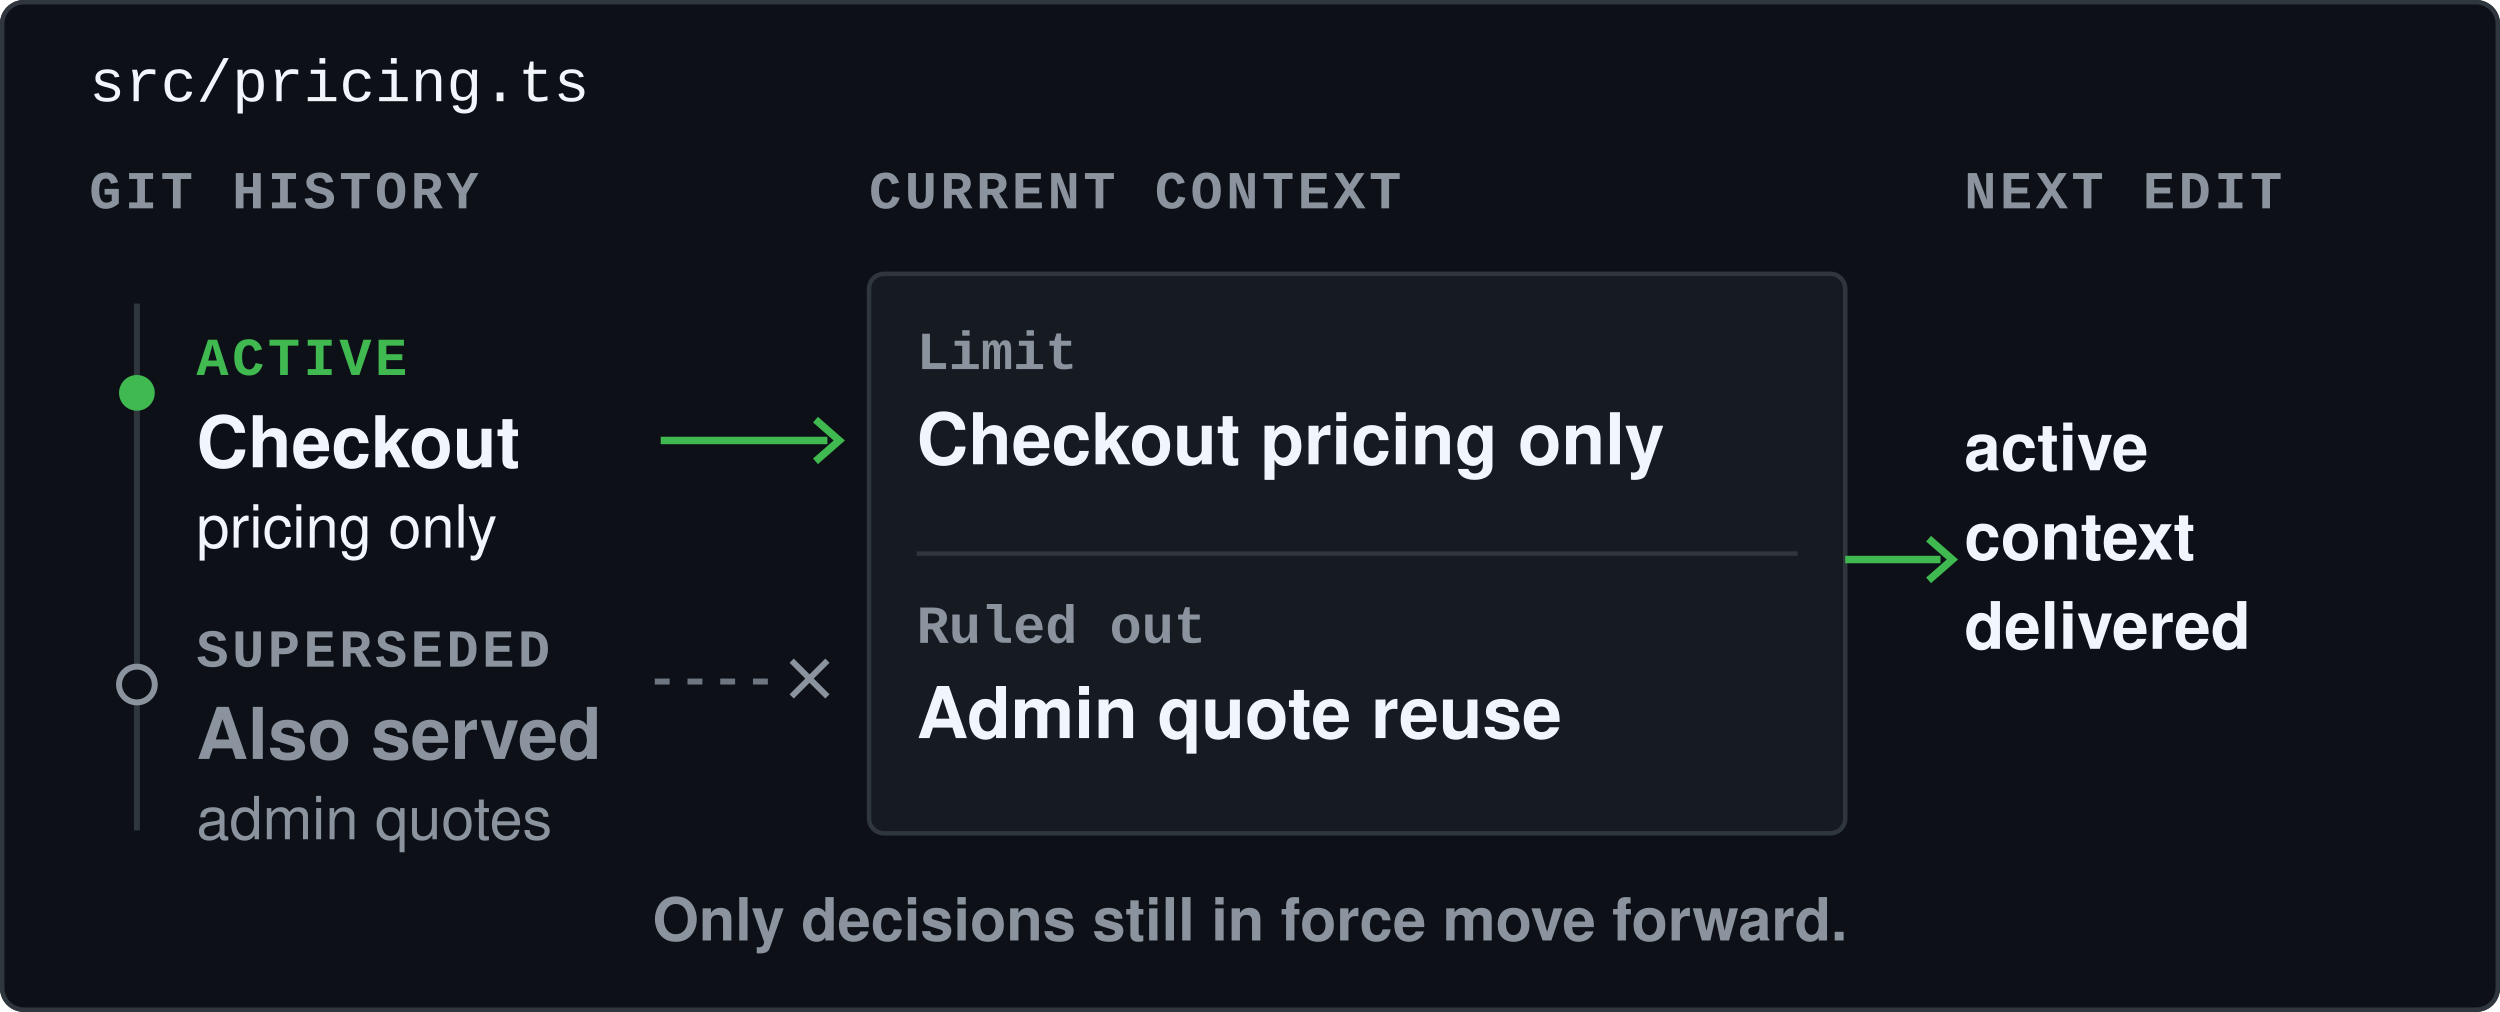
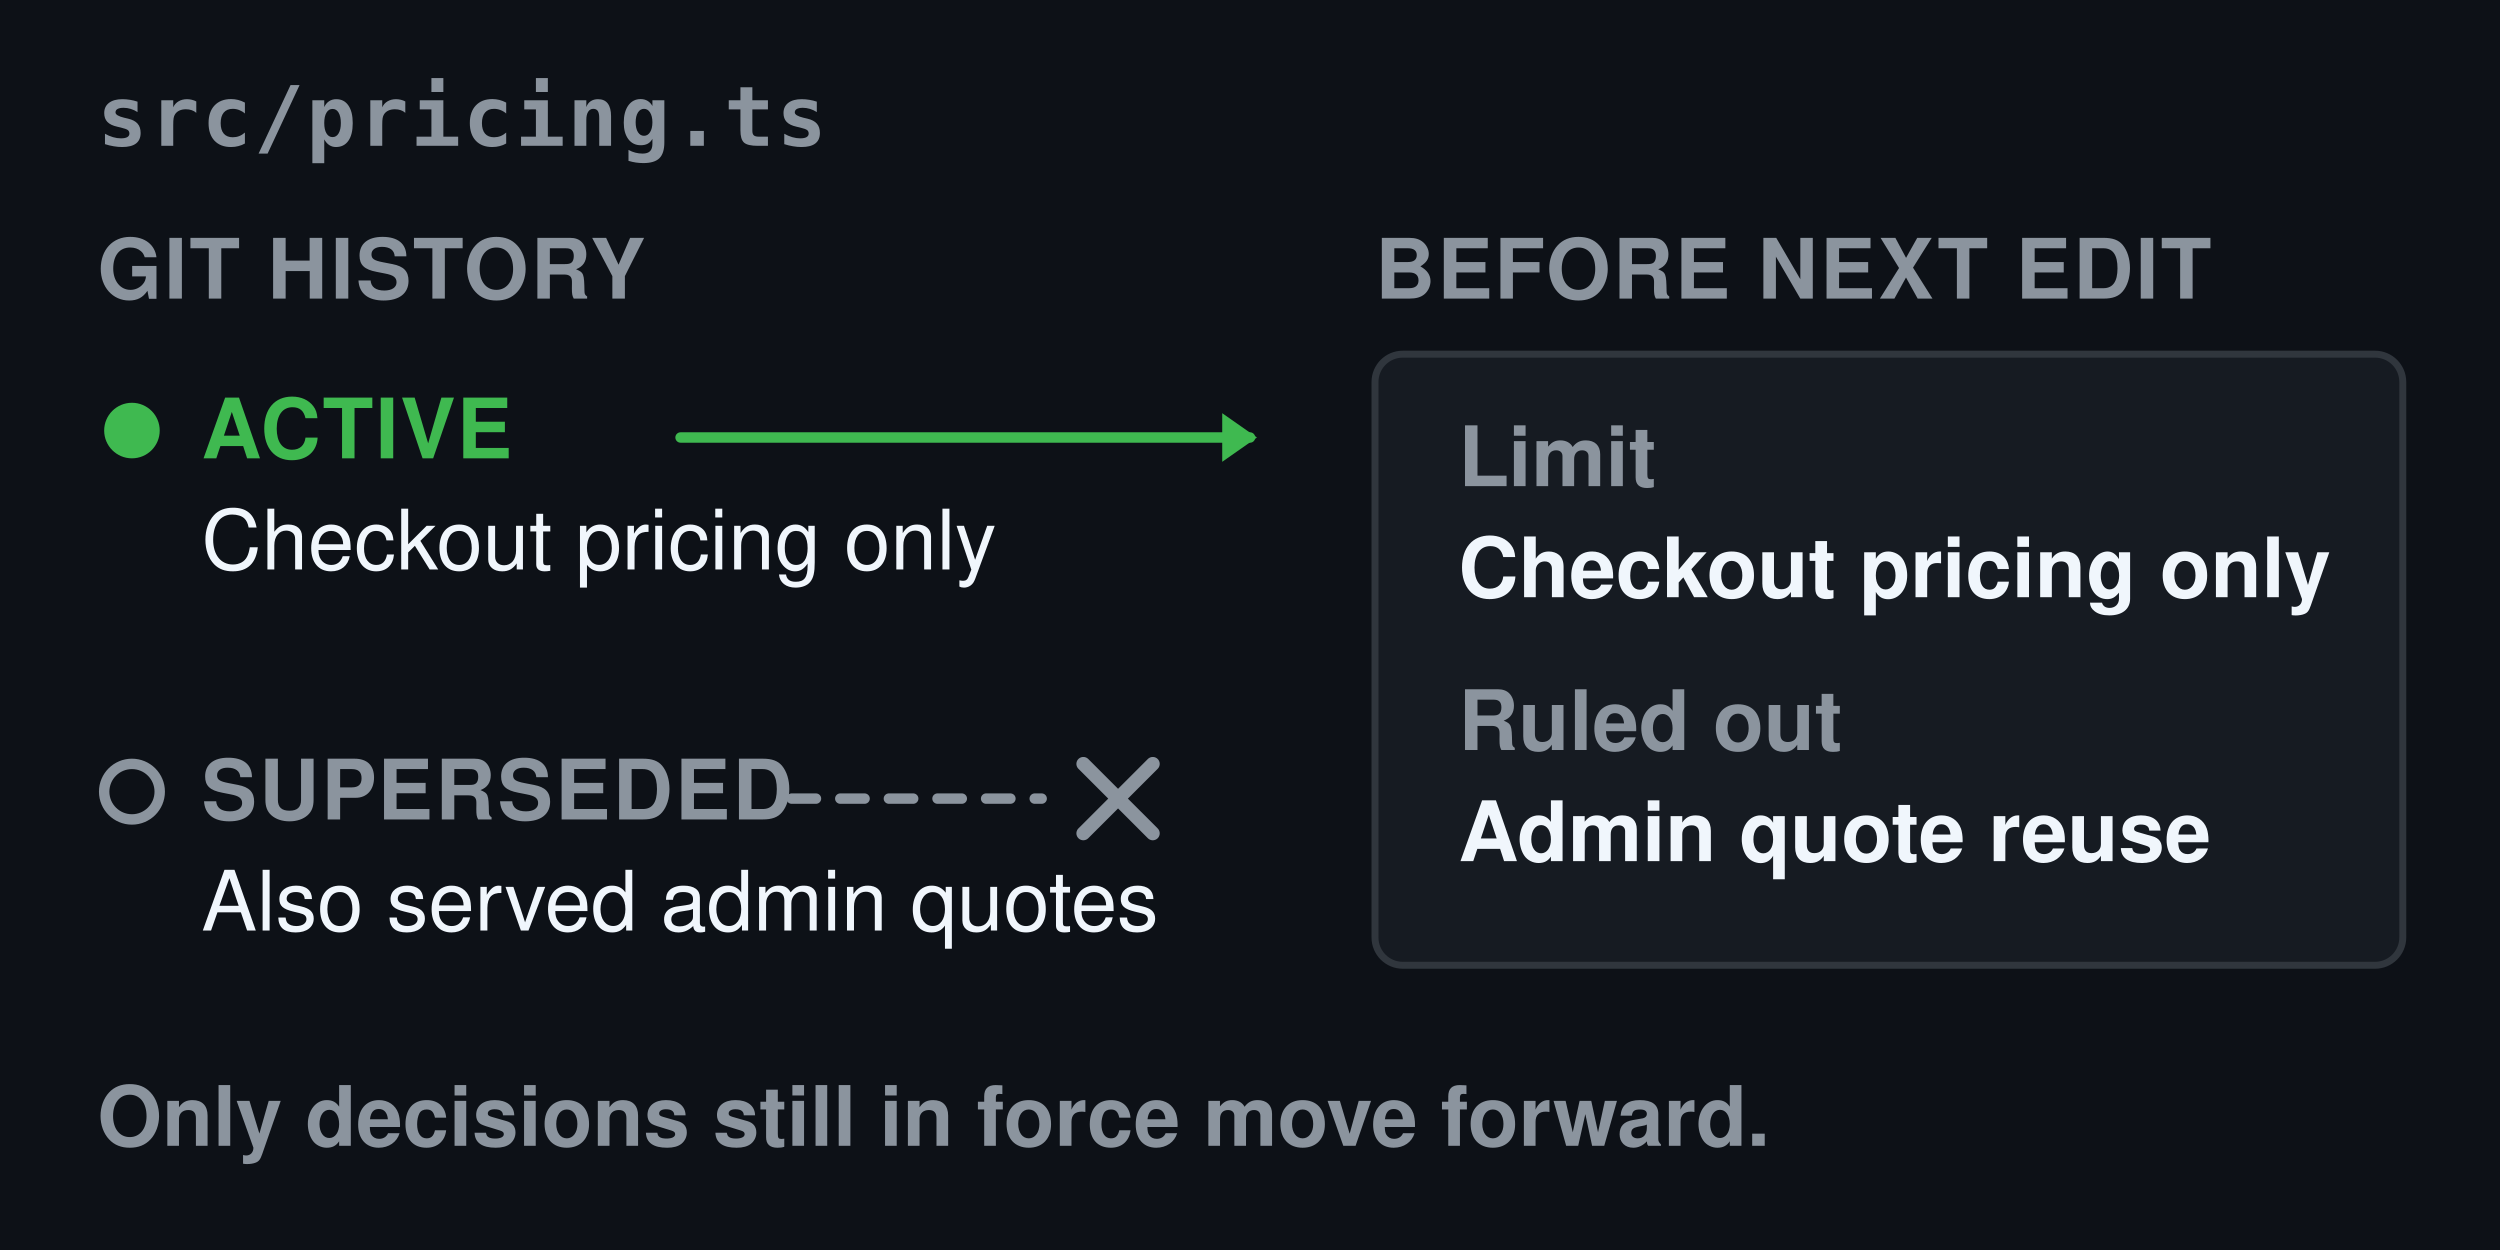
- <svg xmlns="http://www.w3.org/2000/svg" width="840" height="340" viewBox="0 0 840 340" role="img" aria-labelledby="commitlore-hero-title commitlore-hero-desc">
+ <svg xmlns="http://www.w3.org/2000/svg" width="720" height="360" viewBox="0 0 720 360" role="img" aria-labelledby="commitlore-hero-title commitlore-hero-desc">
  <style>
-     .mono { font-family: ui-monospace, SFMono-Regular, Menlo, Monaco, Consolas, "Liberation Mono", monospace; }
+     .mono { font-family: ui-monospace, SFMono-Regular, Menlo, Monaco, Consolas, monospace; }
    .sans { font-family: ui-sans-serif, system-ui, -apple-system, BlinkMacSystemFont, "Segoe UI", Helvetica, Arial, sans-serif; }
-     .section { font-size: 18px; font-weight: 700; letter-spacing: 1.2px; fill: #8B949E; }
-     .state { font-size: 18px; font-weight: 700; letter-spacing: 1.2px; }
-     .row-primary { font-size: 24px; font-weight: 600; }
-     .row-secondary { font-size: 20px; font-weight: 500; }
-     .key { font-size: 18px; font-weight: 600; fill: #8B949E; }
-     .value { font-size: 24px; font-weight: 650; fill: #F0F6FC; }
-     .outcome { font-size: 22px; font-weight: 650; fill: #F0F6FC; }
+     .label   { font-size: 24px; font-weight: 700; letter-spacing: 0.6px; fill: #8B949E; }
+     .state   { font-size: 24px; font-weight: 700; letter-spacing: 0.6px; }
+     .body    { font-size: 24px; font-weight: 500; fill: #F0F6FC; }
+     .keyname { font-size: 24px; font-weight: 700; fill: #8B949E; }
+     .value   { font-size: 24px; font-weight: 600; fill: #F0F6FC; }
+     .foot    { font-size: 24px; font-weight: 600; fill: #8B949E; }
  </style>
-   <rect width="840" height="340" rx="8" fill="#0D1117" />
-   <rect x="0.75" y="0.75" width="838.5" height="338.5" rx="7.25" fill="none" stroke="#30363D" stroke-width="1.5" />
-   <text x="30" y="34" class="mono" font-size="20" font-weight="500" fill="#F0F6FC">src/pricing.ts</text>
-   <text x="30" y="70" class="mono section">GIT HISTORY</text>
-   <text x="292" y="70" class="mono section">CURRENT CONTEXT</text>
-   <text x="660" y="70" class="mono section">NEXT EDIT</text>
-   <line x1="46" y1="102" x2="46" y2="279" stroke="#30363D" stroke-width="2" />
-   <circle cx="46" cy="132" r="6" fill="#3FB950" />
-   <text x="66" y="126" class="mono state" fill="#3FB950">ACTIVE</text>
-   <text x="66" y="157" class="sans row-primary" fill="#F0F6FC">Checkout</text>
-   <text x="66" y="184" class="sans row-secondary" fill="#F0F6FC">pricing only</text>
-   <path d="M222 148 H278" fill="none" stroke="#3FB950" stroke-width="2.5" />
-   <path d="M274 141 L282 148 L274 155" fill="none" stroke="#3FB950" stroke-width="2.5" />
-   <circle cx="46" cy="230" r="6" fill="#0D1117" stroke="#8B949E" stroke-width="2" />
-   <text x="66" y="224" class="mono state" fill="#8B949E">SUPERSEDED</text>
-   <text x="66" y="255" class="sans row-primary" fill="#8B949E">Also served</text>
-   <text x="66" y="282" class="sans row-secondary" fill="#8B949E">admin quotes</text>
-   <path d="M220 229 H262" fill="none" stroke="#6E7681" stroke-width="2" stroke-dasharray="5 6" />
-   <path d="M266 222 L278 234 M278 222 L266 234" stroke="#8B949E" stroke-width="2" />
-   <rect x="292" y="92" width="328" height="188" rx="5" fill="#161B22" stroke="#30363D" stroke-width="1.5" />
-   <text x="308" y="124" class="mono key">Limit</text>
-   <text x="308" y="156" class="sans value">Checkout pricing only</text>
-   <line x1="308" y1="186" x2="604" y2="186" stroke="#30363D" stroke-width="1.5" />
-   <text x="308" y="216" class="mono key">Ruled out</text>
-   <text x="308" y="248" class="sans value">Admin quote reuse</text>
-   <path d="M620 188 H652" fill="none" stroke="#3FB950" stroke-width="2.5" />
-   <path d="M648 181 L656 188 L648 195" fill="none" stroke="#3FB950" stroke-width="2.5" />
-   <text x="660" y="158" class="sans outcome">active</text>
-   <text x="660" y="188" class="sans outcome">context</text>
-   <text x="660" y="218" class="sans outcome">delivered</text>
-   <text x="420" y="316" text-anchor="middle" class="sans" font-size="20" font-weight="550" fill="#8B949E">Only decisions still in force move forward.</text>
+   <rect width="720" height="360" fill="#0D1117" />
+   <text class="mono label" x="28" y="42">src/pricing.ts</text>
+   <text class="sans label" x="28" y="86">GIT HISTORY</text>
+   <text class="sans label" x="396" y="86">BEFORE NEXT EDIT</text>
+   <circle cx="38" cy="124" r="8" fill="#3FB950" />
+   <text class="sans state" x="58" y="132" fill="#3FB950">ACTIVE</text>
+   <text class="sans body" x="58" y="164">Checkout pricing only</text>
+   <path d="M196 126 H360" stroke="#3FB950" stroke-width="3" stroke-linecap="round" />
+   <path d="M352 119 L362 126 L352 133 Z" fill="#3FB950" />
+   <circle cx="38" cy="228" r="8" fill="none" stroke="#8B949E" stroke-width="3" />
+   <text class="sans state" x="58" y="236" fill="#8B949E">SUPERSEDED</text>
+   <text class="sans body" x="58" y="268" fill="#8B949E">Also served admin quotes</text>
+   <path d="M228 230 H300" stroke="#8B949E" stroke-width="3" stroke-dasharray="7 7" stroke-linecap="round" />
+   <path d="M312 220 L332 240 M332 220 L312 240" stroke="#8B949E" stroke-width="4" stroke-linecap="round" />
+   <rect x="396" y="102" width="296" height="176" rx="8" fill="#161B22" stroke="#30363D" stroke-width="2" />
+   <text class="sans keyname" x="420" y="140">Limit</text>
+   <text class="sans value" x="420" y="172">Checkout pricing only</text>
+   <text class="sans keyname" x="420" y="216">Ruled out</text>
+   <text class="sans value" x="420" y="248">Admin quote reuse</text>
+   <text class="sans foot" x="28" y="330">Only decisions still in force move forward.</text>
</svg>
